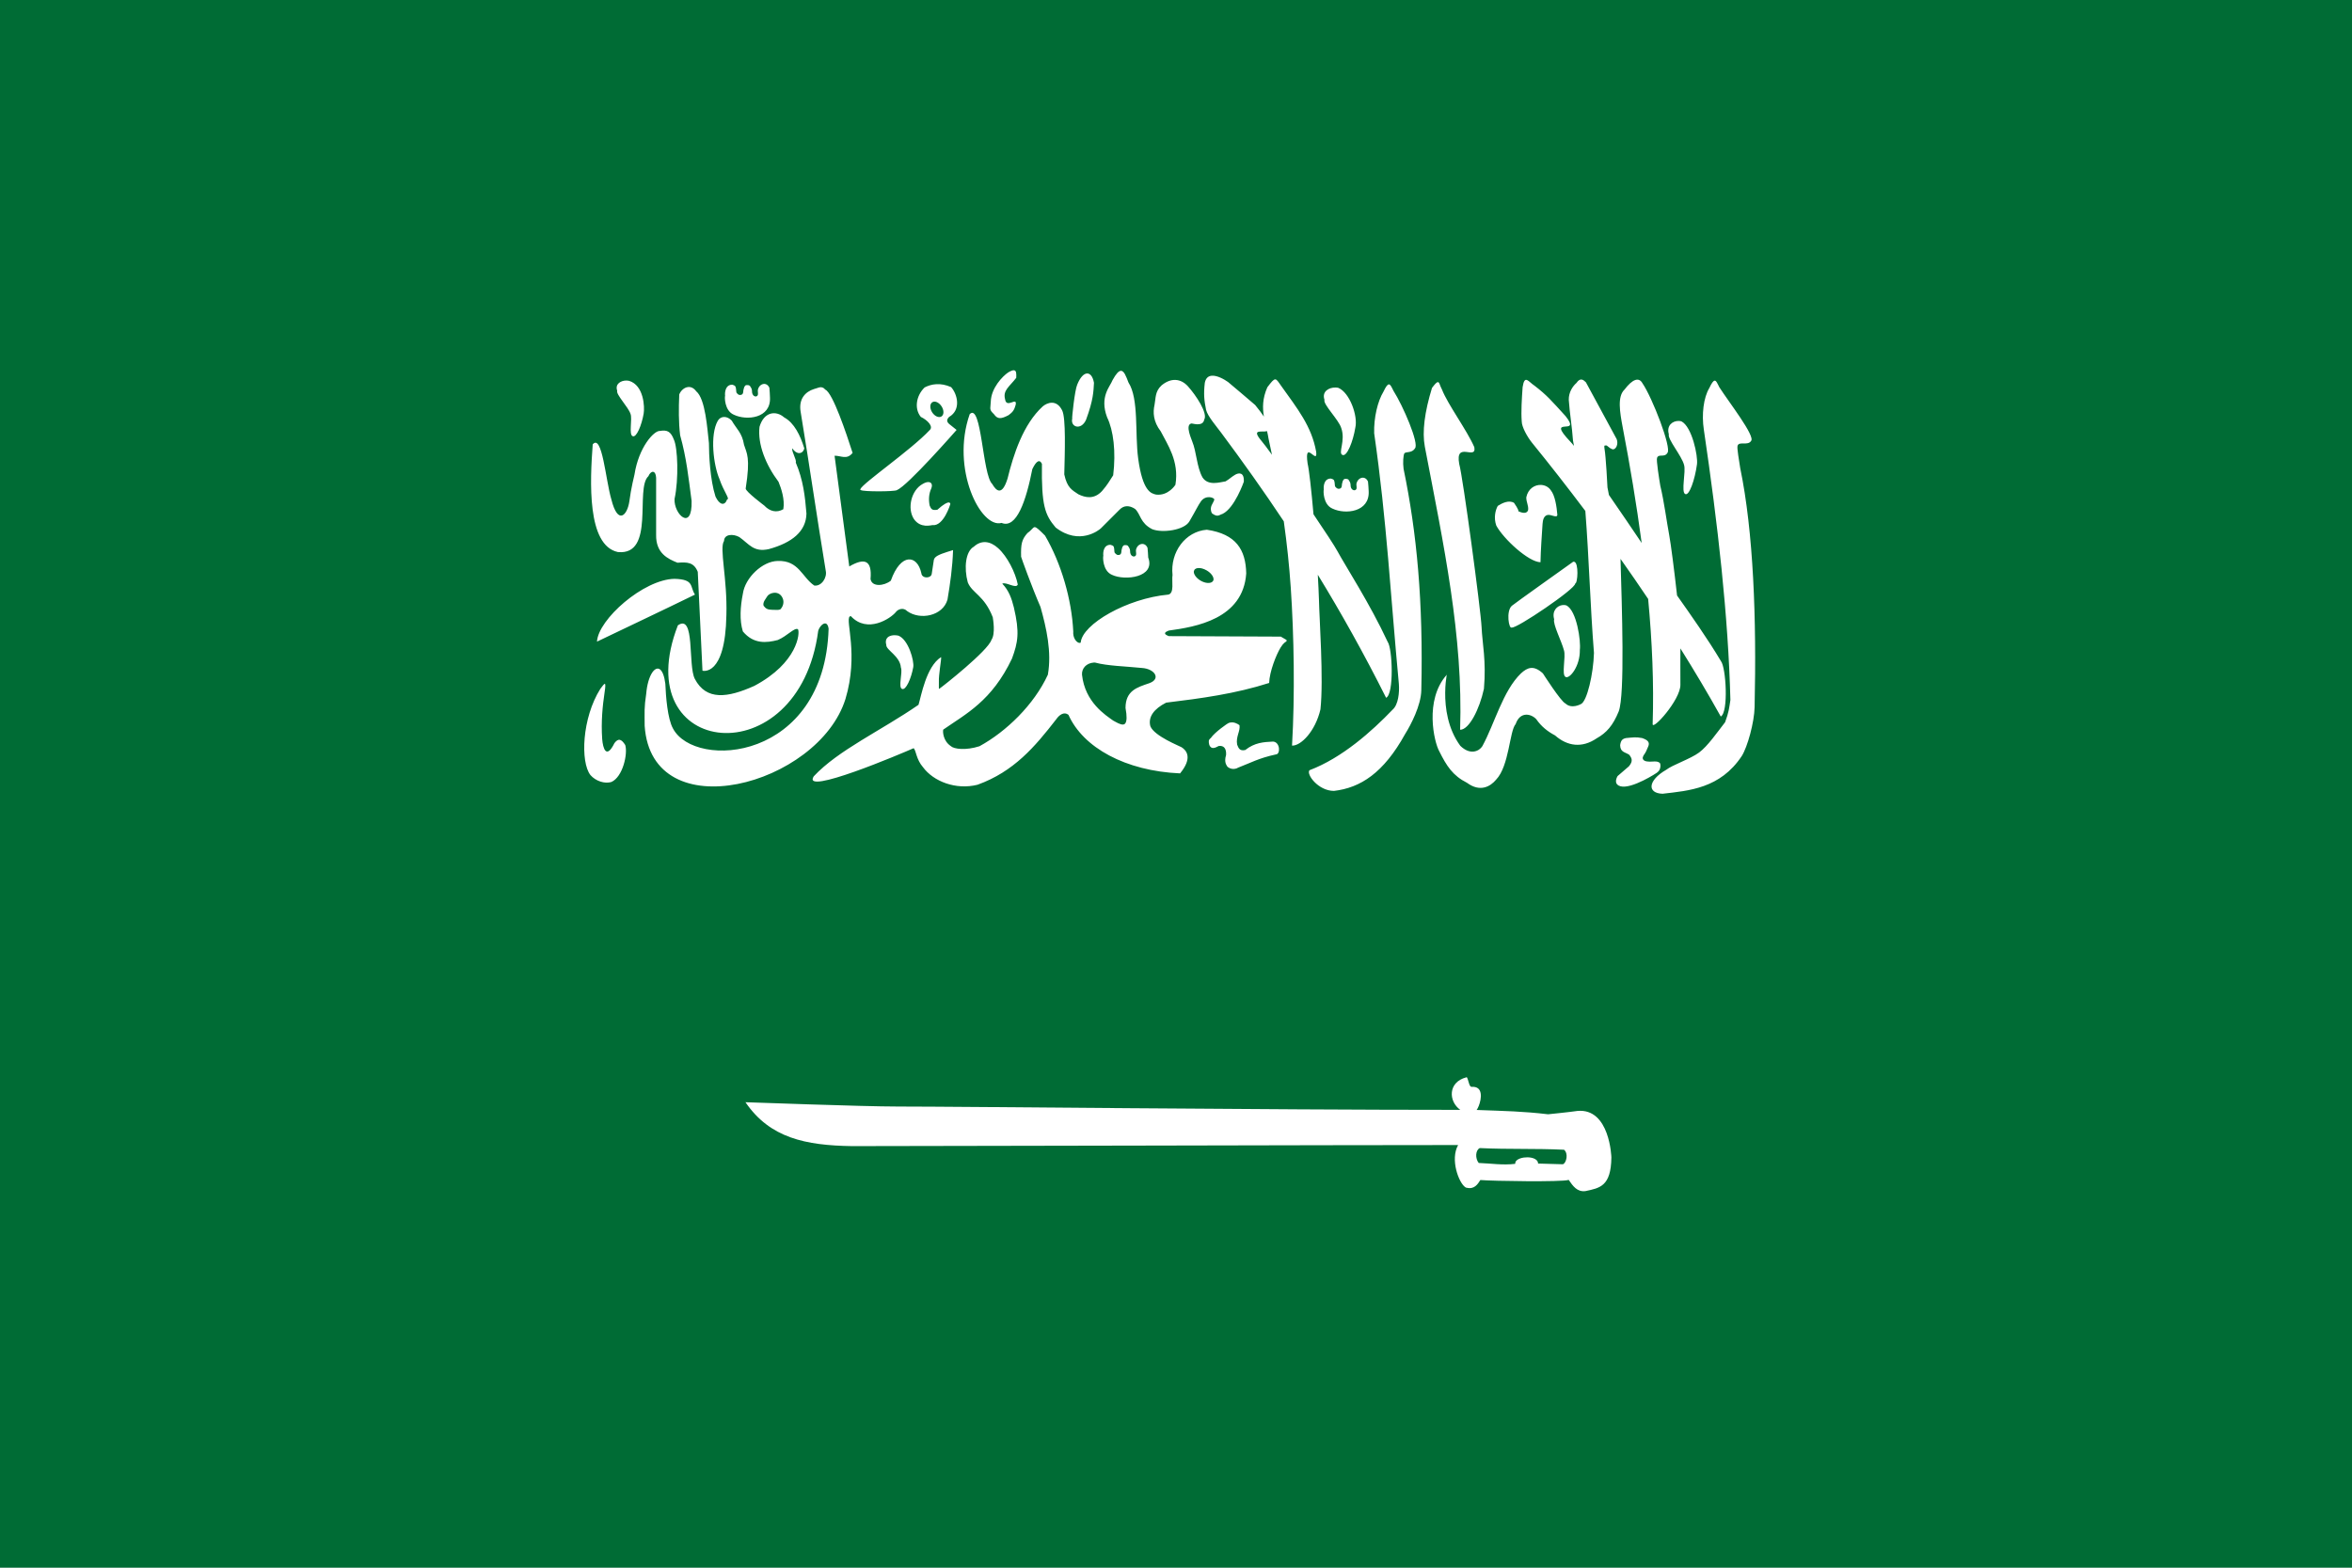
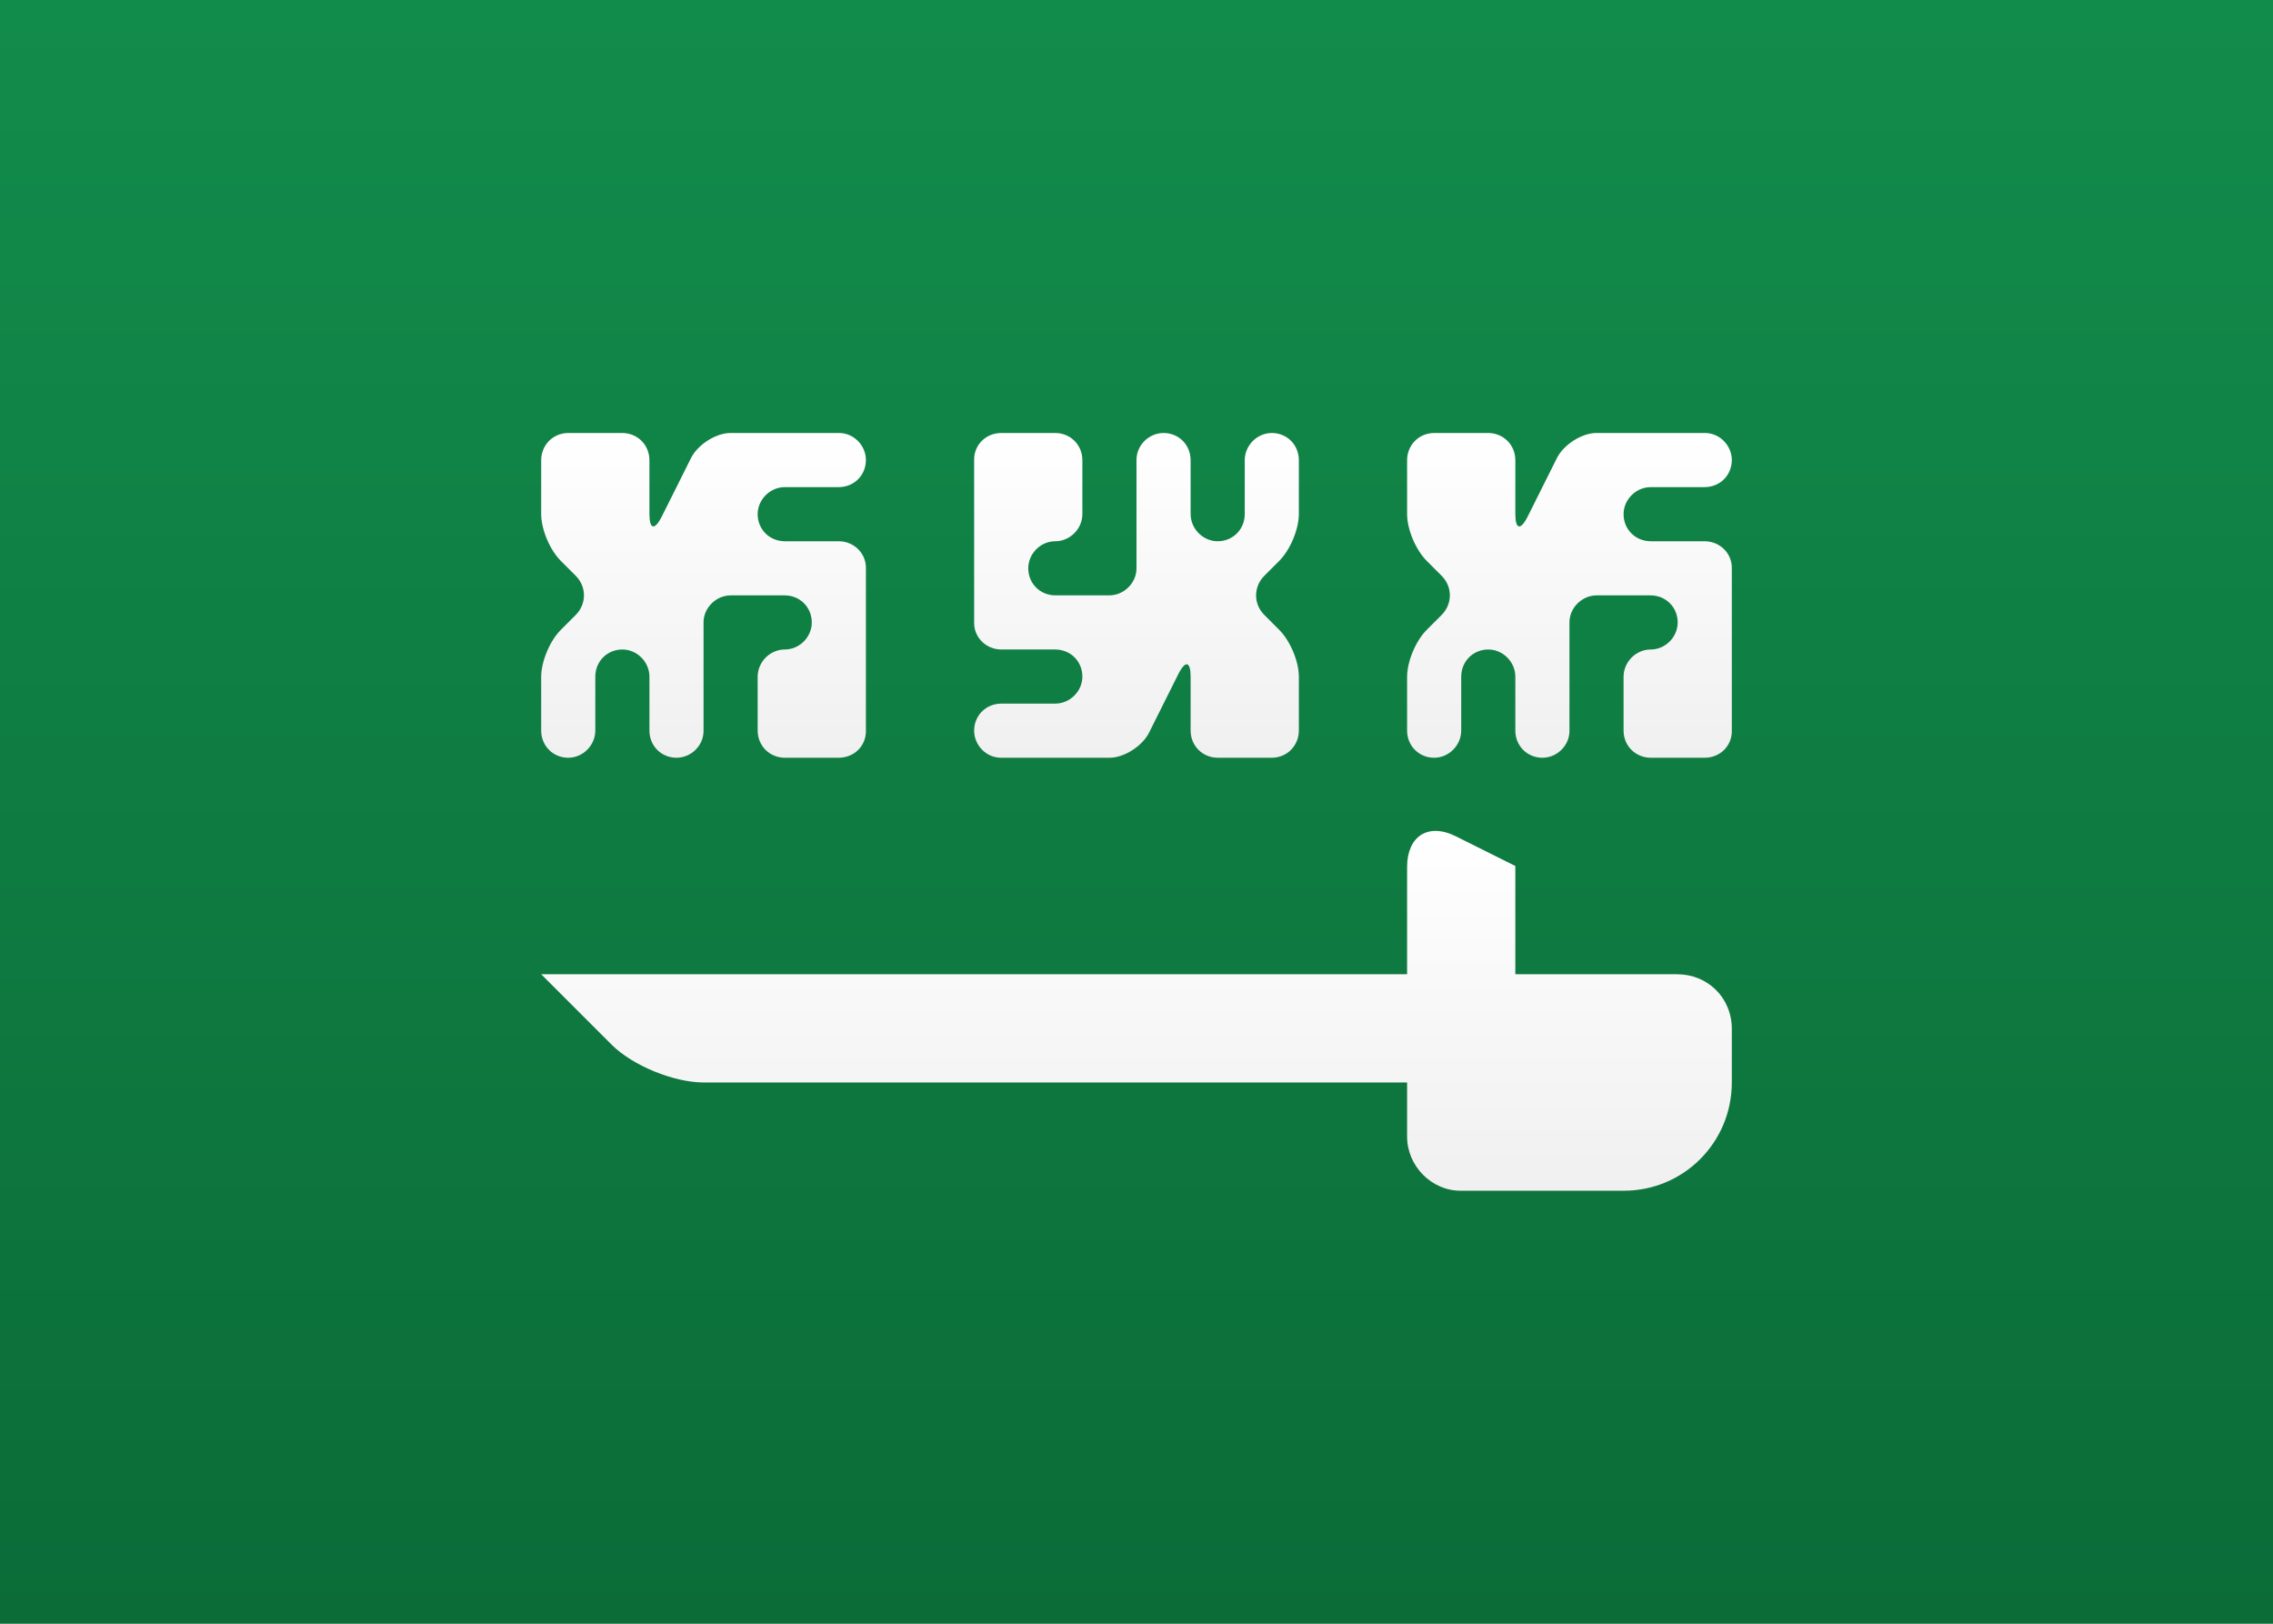
- <svg xmlns="http://www.w3.org/2000/svg" viewBox="0 0 750 500">
-   <rect width="750" fill="#006c35" height="500" />
-   <path fill-rule="evenodd" d="m323.28 118.09c-0.388-0.011-0.968 0.205-1.781 0.688-1.828 1.226-5.452 5.001-5.562 9.344-0.111 2.45-0.573 2.441 1.031 4 1.159 1.671 2.317 1.507 4.656 0.281 1.344-0.99 1.797-1.621 2.25-3.281 0.557-2.784-2.929 1.317-3.375-1.781-0.779-2.877 1.447-4.06 3.562-6.844 0.049-1.311 0.072-2.381-0.781-2.406zm34.062 0.188c-0.653 0.088-1.453 0.925-2.562 2.938-0.795 2.108-4.226 5.297-1.75 11.875 2.025 4.171 2.857 10.949 1.938 18.5-1.403 2.146-1.723 2.885-3.562 5.031-2.584 2.779-5.383 2.068-7.531 1.031-2.007-1.353-3.584-2.047-4.5-6.344 0.165-6.849 0.564-18.059-0.688-20.438-1.845-3.684-4.887-2.363-6.188-1.25-6.247 5.712-9.333 15.357-11.219 23.031-1.733 5.593-3.579 3.975-4.875 1.719-3.156-2.957-3.377-26.083-7.188-22.281-6.102 17.44 3.502 36.545 10.156 34.688 4.801 1.988 7.847-7.151 9.812-17.156 1.345-2.808 2.372-3.131 3.062-1.688-0.177 13.306 0.954 16.274 4.375 20.312 7.631 5.887 13.943 0.746 14.438 0.25 0.495-0.495 5.938-5.938 5.938-5.938 1.322-1.391 3.07-1.476 4.938-0.25 1.815 1.65 1.582 4.492 5.469 6.469 3.271 1.308 10.255 0.318 11.875-2.5 2.18-3.736 2.709-5.02 3.719-6.438 1.556-2.071 4.219-1.154 4.219-0.5-0.248 1.155-1.812 2.295-0.75 4.375 1.851 1.388 2.28 0.496 3.375 0.188 3.872-1.851 6.781-10.25 6.781-10.25 0.171-3.133-1.611-2.895-2.75-2.25-1.486 0.908-1.577 1.217-3.062 2.125-1.893 0.281-5.56 1.53-7.375-1.281-1.854-3.38-1.864-8.091-3.281-11.5 0-0.248-2.477-5.36-0.188-5.688 1.155 0.215 3.639 0.857 4.031-1.219 1.212-2.023-2.614-7.761-5.219-10.656-2.261-2.482-5.382-2.784-8.406-0.25-2.118 1.948-1.804 4.124-2.219 6.188-0.539 2.37-0.436 5.305 1.969 8.438 2.114 4.168 5.954 9.515 4.688 17.062 0 0-2.231 3.592-6.156 3.125-1.636-0.357-4.302-1.065-5.719-11.531-1.072-7.922 0.269-19.022-3.094-24.219-0.759-1.961-1.411-3.865-2.5-3.719zm-10.78 0.84c-1.017 0.089-2.144 1.274-3.062 3.562-0.788 1.741-1.751 10.844-1.594 10.844-0.629 2.709 2.831 3.857 4.406 0.375 2.362-6.384 2.373-9.104 2.531-11.812-0.368-2.063-1.264-3.058-2.281-2.969zm39.812 0.719c-1.045 0.095-1.877 0.706-2.188 2.25-0.416 3.63-0.204 5.603 0.406 8.625 0.468 2.015 3.4 5.388 4.844 7.344 6.896 9.269 13.531 18.583 19.938 28.219 1.007 7.155 1.745 14.154 2.219 21.125 1.038 15.284 1.354 34.31 0.406 50.406 2.864 0.113 7.452-4.624 9.062-11.562 1.047-9.598-0.373-29.18-0.469-34.844-0.068-2.351-0.212-5.157-0.375-8.094 7.453 12.179 14.683 25.082 21.781 39.25 2.587-1.23 2.014-15.798 0.5-17.844-5.681-12.227-13.529-24.296-16.031-28.938-0.903-1.676-3.979-6.355-7.625-11.75-0.671-7.699-1.401-14.219-1.875-16.188-1.172-8.138 3.345 0.918 2.719-3.812-1.466-8.127-5.951-13.65-11.25-21.094-1.708-2.421-1.675-2.915-4.312 0.594-1.577 3.577-1.555 6.553-1.094 9.344-0.694-1.008-1.551-2.204-2.781-3.688-4.576-3.926-4.858-4.141-8.656-7.344-1.198-0.85-3.478-2.158-5.219-2zm118 1.219c-0.509-0.079-1.063 0.171-1.688 1.094-1.193 1.046-2.477 2.941-2.438 5.375 0.29 4.289 1.054 8.68 1.344 12.969 0.102 0.574 0.21 1.145 0.312 1.719-0.461-0.588-0.863-1.047-1.094-1.281-8.36-8.782 3.841-1.435-1.594-8.219-4.596-5.047-5.941-6.653-9.875-9.688-1.973-1.275-3.164-3.711-3.812 0.438-0.258 3.645-0.526 7.865-0.281 10.938-0.014 1.707 1.754 4.922 3.281 6.812 5.577 6.852 11.273 14.142 17 21.75 1.205 15.516 1.527 29.739 2.75 45.281-0.173 6.647-2.218 15.476-4.156 16.312 0 0-2.96 1.7-4.938-0.188-1.438-0.578-7.188-9.594-7.188-9.594-2.943-2.698-4.905-1.927-7 0-5.776 5.577-8.388 16.023-12.312 23.219-1.012 1.606-3.862 2.972-7.031-0.125-8.048-10.996-3.342-26.648-4.344-22.625-7.168 8.079-3.994 21.465-2.375 24.344 2.364 4.728 4.276 7.755 8.875 10.094 4.189 3.083 7.451 1.159 9.25-1 4.215-4.368 4.271-15.54 6.25-17.75 1.388-4.06 4.866-3.362 6.562-1.562 1.644 2.364 3.585 3.901 6 5.188 3.932 3.468 8.625 4.098 13.25 0.938 3.161-1.773 5.212-4.077 7.062-8.625 1.986-5.311 1.004-33.142 0.562-48.625 2.97 4.183 5.901 8.457 8.812 12.781 1.278 13.591 1.858 26.976 1.438 39.812-0.301 2.552 8.906-7.62 8.844-12.438-0.042-4.216 0.008-8.037 0-11.594 4.466 7.131 8.789 14.38 12.875 21.719 2.532-1.342 1.664-15.678 0.062-17.656-4.278-7.179-9.757-14.936-14-20.938-0.839-7.575-1.98-16.512-2.5-19.25-0.809-4.27-1.62-10.683-2.844-15.75-0.336-1.979-1.349-8.299-1.031-8.906 0.499-1.414 2.384 0.045 3.312-1.594 1.39-1.515-4.818-17.598-7.969-22.188-1.133-2.057-3.182-1.345-5.719 2-2.353 2.201-1.492 7.223-0.594 12 2.333 12.174 4.415 24.572 6.062 36.938-3.05-4.534-6.772-10.021-10.438-15.312-0.099-0.51-0.469-2.38-0.469-2.406-0-0.219-0.505-9.959-0.938-12.281-0.076-0.942-0.3-1.214 0.688-1.094 1.047 0.881 1.19 0.928 1.844 1.219 1.057 0.194 1.982-1.594 1.344-3.25-3.271-6.032-6.542-12.092-9.812-18.125-0.394-0.388-0.835-0.796-1.344-0.875zm-304.53 0.312c-1.812-0.052-3.812 1.072-3.031 3.25-0.455 1.187 3.547 5.201 4.25 7.406 0.63 1.57-0.625 6.627 0.688 7.094 1.206 0.523 2.868-3.501 3.5-7.219 0.35-2.037 0.085-9.008-4.656-10.438-0.243-0.055-0.491-0.086-0.75-0.094zm346.91 0.04c-0.413 0.041-0.916 0.709-1.688 2.344-1.855 3.038-2.493 8.477-1.75 13.281 4.465 30.203 7.783 59.449 8.469 86.219-0.384 2.541-0.496 3.893-1.688 7.094-2.636 3.379-5.543 7.614-8.281 9.656-2.738 2.041-8.564 3.987-10.469 5.5-6.044 3.494-6.074 7.511-1.188 7.656 8.421-0.978 18.386-1.669 25.25-12.031 1.837-2.904 3.999-10.776 4.094-15.594 0.642-28.247-0.361-55.866-4.594-76.281-0.271-1.989-1.149-6.56-0.812-7.156 0.545-1.398 3.3 0.14 4.281-1.469 1.439-1.47-7.125-12.436-10.125-17.125-0.599-1.178-0.969-2.147-1.5-2.094zm-88.312 0.469c-0.348 0.06-0.861 0.589-1.812 1.844-2.353 7.692-3.179 13.973-2.281 18.75 6.043 31.534 12.234 60.263 11.25 90.281 2.866 0.019 6.179-6.555 7.594-13.062 0.775-8.964-0.517-14.419-0.75-19.688-0.232-5.269-5.964-48.014-7.125-52-1.401-7.537 5.574-0.991 4.812-5.375-2.411-5.527-8.429-13.574-10.312-18.375-0.708-1.286-0.795-2.475-1.375-2.375zm-215.03 0.594c-0.743 0.129-1.459 0.741-1.719 1.75-0.163 0.661 0.286 1.761-0.312 2.094-0.344 0.347-1.648 0.114-1.594-1.719 0-0.584-0.428-1.193-0.688-1.562-0.26-0.17-0.436-0.219-0.906-0.219-0.574 0.023-0.561 0.174-0.875 0.656-0.14 0.49-0.32 0.97-0.32 1.53-0.072 0.652-0.333 0.873-0.812 0.969-0.536 0-0.409 0.058-0.844-0.219-0.258-0.282-0.562-0.393-0.562-0.875 0-0.499-0.131-1.295-0.281-1.625-0.228-0.3-0.588-0.457-1-0.562-2.247 0.008-2.41 2.59-2.281 3.562-0.168 0.183-0.252 4.759 2.812 6.031 4.113 1.961 11.827 1.132 11.5-5.5 0-0.587-0.129-2.557-0.188-3.094-0.42-0.978-1.195-1.347-1.938-1.219zm55.188 0.062c-1.422 0.072-2.677 0.48-3.75 1.031-2.727 2.611-3.366 6.796-1.219 9.406 2.09 0.987 4.174 3.09 2.781 4.25-5.909 6.311-21.287 16.857-22.062 18.781-0.006 0.016-0.028 0.048-0.031 0.062-0.002 0.014 0 0.05 0 0.062 0 0.006-0.001 0.026 0 0.031 0.005 0.016 0.021 0.05 0.031 0.062 0.004 0.004 0.027 0.028 0.031 0.031 0.005 0.003 0.026-0.003 0.031 0 0.006 0.003 0.025 0.029 0.031 0.031 0.007 0.002 0.023-0.002 0.031 0 0.002 0.002 0.029 0.029 0.031 0.031 0.781 0.524 10.404 0.512 11.469 0.031 0.008-0.004 0.025-0.027 0.031-0.031 0.003-0.002 0.029 0.002 0.031 0 0.002-0.002-0.002-0.029 0-0.031 3.307-1.219 19-19.156 19-19.156-0.813-0.696-1.563-1.21-2.375-1.906-0.871-0.754-0.783-1.495 0-2.25 3.887-2.262 2.655-7.238 0.625-9.5-1.683-0.754-3.266-1.01-4.688-0.938zm144.25 0.062c-0.413 0.041-0.916 0.677-1.688 2.312-1.855 3.038-3.115 8.328-2.969 13.281 4.018 27.814 5.249 52.154 7.875 79.969 0.214 2.69-0.181 6.598-1.969 8.156-6.614 6.906-16.151 15.424-26.531 19.344-1.117 1.254 2.777 6.599 7.812 6.594 8.421-0.978 15.823-5.704 22.688-18.156 1.835-2.904 5.061-9.12 5.156-13.938 0.642-28.247-1.424-50.209-5.656-70.625-0.271-1.989-0.087-4.341 0.25-4.938 0.545-0.651 2.394 0.015 3.375-1.594 1.439-1.47-3.844-13.655-6.844-18.344-0.599-1.178-0.969-2.115-1.5-2.062zm-223.47 0.85c-1.162 0.136-2.256 1.082-2.781 2.344-0.195 4.461-0.221 8.92 0.281 13.031 2.029 7.211 2.671 13.553 3.656 20.938 0.273 9.891-5.712 4.279-5.438-0.625 1.382-6.369 1.009-16.396-0.219-18.938-0.974-2.541-2.101-3.168-4.469-2.75-1.88-0.115-6.736 5.176-8.094 13.938 0-0-1.131 4.497-1.625 8.5-0.664 4.525-3.662 7.729-5.75-0.625-1.805-6.072-2.915-21.032-5.938-17.531-0.866 11.681-1.894 32.235 8.031 34.344 12.005 1.154 5.373-20.294 9.719-24.188 0.821-1.924 2.344-1.958 2.469 0.469v18.219c-0.11 5.923 3.788 7.683 6.812 8.906 3.148-0.243 5.235-0.157 6.469 2.906 0.492 10.502 1.008 21.03 1.5 31.531 0 0 7.277 2.091 7.625-17.719 0.349-11.632-2.316-21.393-0.75-23.656 0.055-2.224 2.905-2.333 4.875-1.25 3.138 2.213 4.53 4.937 9.406 3.844 7.42-2.044 11.89-5.646 12-11.344-0.433-5.415-1.06-10.835-3.406-16.25 0.328-0.985-1.42-3.546-1.094-4.531 1.333 2.088 3.351 1.915 3.812 0-1.263-4.162-3.229-8.149-6.406-9.875-2.626-2.313-6.468-1.824-7.875 3-0.652 5.559 2.015 12.147 6.062 17.531 0.86 2.104 2.062 5.602 1.531 8.75-2.154 1.229-4.29 0.718-6.094-1.188 0-0-5.906-4.421-5.906-5.406 1.567-10.035 0.338-11.184-0.531-13.969-0.607-3.844-2.429-5.062-3.906-7.688-1.478-1.566-3.482-1.566-4.438 0-2.611 4.526-1.386 14.242 0.5 18.594 1.363 4.003 3.453 6.5 2.469 6.5-0.81 2.262-2.5 1.736-3.719-0.875-1.74-5.396-2.094-13.437-2.094-17.062-0.522-4.494-1.104-14.095-4.062-16.531-0.789-1.075-1.721-1.449-2.625-1.344zm42.156 0.062c-0.596 0.075-1.254 0.414-2.031 0.594-2.552 0.812-4.941 3.019-4.188 7.312 3.017 18.332 4.983 32.323 8 50.656 0.464 2.147-1.336 4.977-3.656 4.688-3.945-2.669-4.924-8.075-11.656-7.844-4.873 0.059-10.431 5.362-11.125 10.469-0.812 4.059-1.102 8.46 0 12 3.425 4.118 7.528 3.679 11.125 2.75 2.958-1.218 5.392-4.133 6.438-3.438 0.003 0.003 0.029-0.004 0.031 0 0.003 0.004-0.003 0.027 0 0.031 0.645 1.128-0.061 10.663-13.938 18.031-8.528 3.829-15.316 4.744-18.969-2.219-2.263-4.351 0.165-20.924-5.406-17.094-16.475 42.467 38.598 48.395 44.75 1.75 0.398-1.316 1.612-2.636 2.469-2.312 0.376 0.16 0.72 0.671 0.844 1.625-1.277 42.235-42.606 45.13-49.625 31.844-1.74-3.132-2.263-10.103-2.438-14.281-0.318-2.527-0.952-3.985-1.688-4.562-1.675-1.258-3.925 2.023-4.406 7.719-0.696 4.583-0.5 5.841-0.5 10.25 2.204 33.359 55.388 19.026 64.031-8.531 4.279-14.246-0.087-24.993 1.344-26.312 0.012-0.01 0.049-0.022 0.062-0.031 0.014-0.008 0.048-0.024 0.062-0.031 0.015-0.006 0.047-0.026 0.062-0.031 0.049-0.013 0.13-0.03 0.188-0.031 5.28 5.687 12.688 0.723 14.312-1.25 0.696-0.987 2.439-1.62 3.656-0.344 4.118 2.96 11.337 1.565 12.844-3.656 0.871-5.105 1.607-10.361 1.781-15.812-2.683 0.833-4.848 1.457-5.719 2.375-0.207 0.227-0.361 0.478-0.406 0.75-0.233 1.509-0.455 3.022-0.688 4.531-0.025 0.125-0.065 0.24-0.125 0.344-0.114 0.185-0.303 0.356-0.5 0.469-0.948 0.518-2.602 0.222-2.688-1.156-1.276-5.802-6.528-6.556-9.719 2.438-2.147 1.74-6.062 2.079-6.469-0.531 0.522-6.034-1.909-6.843-6.781-4-1.566-11.951-3.12-23.361-4.688-35.312 2.031-0.059 3.893 1.414 5.75-0.906-2.009-6.249-6.261-18.963-8.656-20.156-0.019-0.009-0.044-0.024-0.062-0.031-0.109-0.131-0.237-0.251-0.344-0.344-0.044-0.037-0.112-0.093-0.156-0.125-0.044-0.03-0.113-0.069-0.156-0.094-0.096-0.053-0.216-0.096-0.312-0.125-0.218-0.062-0.431-0.091-0.656-0.062zm164.34 0.094c-2.108-0.062-4.44 1.266-3.531 3.906-0.529 1.44 4.528 6.326 5.344 9 1.468 4.108-1.121 8.027 0.406 8.594 1.405 0.634 3.36-4.242 4.094-8.75 0.848-3.645-1.752-11.114-5.438-12.656-0.282-0.067-0.574-0.085-0.875-0.094zm-128.03 4.5c0.96-0.098 2.119 0.784 2.688 2.031 0.606 1.33 0.302 2.601-0.688 2.844-0.989 0.242-2.269-0.638-2.875-1.969-0.606-1.33-0.302-2.633 0.688-2.875 0.062-0.015 0.124-0.025 0.188-0.031zm237.5 6.156c-1.921-0.067-4.016 1.392-3.188 4.25-0.482 1.559 4.101 6.855 4.844 9.75 0.668 2.06-1.017 8.7 0.375 9.312 1.281 0.686 3.082-4.587 3.75-9.469 0.371-2.672-1.609-12.049-4.969-13.719-0.258-0.072-0.538-0.115-0.812-0.125zm-131.31 3.25c0.176 0.784 0.351 1.572 0.469 2.375 0.394 1.732 0.733 3.452 1.094 5.156-1.517-2.089-2.772-3.776-3.312-4.375-3.432-4.079 0.077-2.679 1.75-3.156zm30.25 14.875c-0.743 0.129-1.459 0.772-1.719 1.781-0.163 0.661 0.317 1.73-0.281 2.062-0.344 0.347-1.679 0.145-1.625-1.688-0-0.584-0.428-1.224-0.688-1.594-0.26-0.17-0.436-0.219-0.906-0.219-0.574 0.023-0.561 0.174-0.875 0.656-0.133 0.491-0.312 0.975-0.312 1.531-0.072 0.652-0.301 0.873-0.781 0.969-0.536 0-0.441 0.058-0.875-0.219-0.258-0.282-0.562-0.393-0.562-0.875 0-0.499-0.131-1.295-0.281-1.625-0.228-0.3-0.588-0.425-1-0.531-2.247 0.008-2.379 2.559-2.25 3.531-0.168 0.183-0.283 4.79 2.781 6.062 4.113 1.961 11.858 1.101 11.531-5.531 0-0.587-0.16-2.557-0.219-3.094-0.42-0.978-1.195-1.347-1.938-1.219zm-138.12 1.375c-0.507-0.052-1.172 0.135-1.938 0.594-3.638 1.968-5.046 7.804-2.781 11.219 2.116 3.008 5.461 1.906 5.906 1.906 3.564 0.446 5.688-6.688 5.688-6.688-0 0 0.107-2.006-4.125 1.781-1.781 0.334-2.023-0.31-2.469-1.312-0.371-1.856-0.291-3.737 0.562-5.594 0.394-1.113 0.002-1.82-0.844-1.906zm195.25 0.906c-2.019-0.098-4.169 1.21-4.719 3.969 0.008 1.628 0.735 2.522 0.594 4-0.211 0.845-1.081 1.4-3.156 0.406 0.325-0.298-1.344-2.656-1.344-2.656-1.619-0.986-3.78 0.053-5.188 0.969-0.774 1.407-1.347 3.819-0.469 6.281 2.323 4.293 10.293 11.618 14.094 11.688 0.071-3.87 0.447-9.018 0.656-12.219 0.09-1.208 0.373-2.54 1.531-2.844 1.157-0.302 3.165 1.164 3.188-0.094-0.211-2.462-0.703-6.096-2.094-7.812-0.712-1.056-1.882-1.629-3.094-1.688zm-161.62 13.469c-0.054 0.02-0.107 0.066-0.156 0.094-0.024 0.015-0.069 0.045-0.094 0.062-0.402 0.302-0.877 0.999-1.938 1.75-1.789 2.035-2.11 3.452-2 7.531 0.102 0.431 3.397 9.592 6.188 16.031 1.882 6.693 3.623 14.356 2.344 21.594-4.406 9.568-13.263 18.15-21.812 22.812-4.356 1.395-8.117 0.92-9.125-0.031-0.008-0.008-0.024-0.024-0.031-0.031-2.501-1.682-2.559-4.676-2.406-5.188-0-0.003 0-0.028 0-0.031 0.006-0.006 0.025-0.026 0.031-0.031 7.214-5.025 15.454-9.091 21.906-22.656 1.905-5.184 2.487-8.296 0.594-16.312-0.738-2.987-1.649-5.445-3.688-7.562 0.005-0.006 0.026-0.026 0.031-0.031 1.228-0.588 4.414 1.76 4.906 0.281-0.754-3.827-3.346-8.965-6.281-11.594-2.57-2.334-5.366-2.605-7.719-0.469-2.65 1.475-3.213 6.771-1.938 11.406 1.417 3.49 5.243 4.102 7.969 11.125-0 0.007-0 0.029 0 0.031 0.057 0.44 0.935 5.242-0.438 7.188-1.114 3.474-15.424 14.759-16.438 15.438-0.011 0.011-0.083 0.052-0.094 0.062-0.006 0.006-0.026 0.026-0.031 0.031-0.003 0.002-0.025 0.025-0.031 0.031-0.003 0.003-0.028 0.028-0.031 0.031-0.003 0-0.028 0-0.031 0-0.002-0-0.024-0-0.031 0-0.006-0.005-0.026-0.025-0.031-0.031 0-0.003-0-0.028 0-0.031-0.006-0.011-0.026-0.051-0.031-0.062-0.043-0.282 0.033-0.999 0-2.156-0.094-2.114 0.781-6.898 0.719-7.719 0-0.003-0-0.028 0-0.031-0.006-0.006-0.025-0.026-0.031-0.031 0-0.003-0-0.028 0-0.031-0.007 0-0.03 0-0.031 0-4.73 3.054-6.292 12.416-7.156 15.188-11.975 8.274-25.574 14.43-33.406 22.812-4.079 6.37 28.104-7.315 31.844-8.969 0.032 0.024 0.064 0.063 0.094 0.094 0.711 0.782 0.772 3.51 2.906 5.969 3.345 4.532 10.456 7.322 17.375 5.594 11.603-4.194 18.288-12.102 25.094-20.875 0.973-1.415 2.497-2.53 3.906-1.438 4.677 10.47 18.161 17.92 35.594 18.688 4.034-4.906 2.105-7.318 0.469-8.344-0.504-0.335-8.67-3.518-9.938-6.688-0.798-2.949 1.143-5.565 5.031-7.531 11.193-1.354 22.196-2.857 32.844-6.281 0.108-3.577 2.215-8.927 3.625-11.25 0.979-1.612 1.609-1.772 1.844-2 0.008-0.008 0.025-0.023 0.031-0.031 0.003-0.004 0.028-0.027 0.031-0.031 0.006-0.005 0.026-0.026 0.031-0.031 0-0.011 0-0.051 0-0.062 0.006-0.071-0-0.193-0.031-0.312l-1.812-1.062-35.719-0.156c-0.441-0.17-0.769-0.34-0.969-0.5-0.015-0.013-0.049-0.05-0.062-0.062-0.006-0.006-0.025-0.025-0.031-0.031-0.006-0.006-0.026-0.025-0.031-0.031-0.005-0.011-0.026-0.052-0.031-0.062-0.003-0.003-0.028-0.028-0.031-0.031 0-0.003-0-0.028 0-0.031-0.003-0.003-0.028-0.028-0.031-0.031 0-0.003-0-0.028 0-0.031 0-0.003-0-0.028 0-0.031 0-0.003-0-0.028 0-0.031-0-0.005 0-0.026 0-0.031 0-0.002 0-0.025 0-0.031-0-0.003 0-0.028 0-0.031-0-0.003 0-0.028 0-0.031-0-0.003 0-0.028 0-0.031 0.006-0.006 0.025-0.026 0.031-0.031 0.008-0.017 0.02-0.046 0.031-0.062 0.174-0.235 0.597-0.457 1.125-0.656 8.529-1.162 23.682-3.646 24.688-18.219-0.157-7.591-3.248-12.561-12.562-13.938-6.844 0.529-11.725 7.149-10.938 14.438-0.328 1.962 0.664 5.814-1.344 6.25-13.128 1.199-27.457 9.425-27.938 15.312-0.003-0.001-0.029 0-0.031 0-0.005 0.006-0.026 0.026-0.031 0.031-0.01 0.005-0.046 0.023-0.062 0.031-0.011-0-0.051 0-0.062 0-0.021 0.007-0.072 0.026-0.094 0.031-0.006 0.001-0.023-0-0.031 0-0.018-0-0.051 0-0.062 0-0.006-0-0.023-0-0.031 0-0.013 0-0.052 0.001-0.062 0-0.034-0.007-0.096-0.024-0.125-0.031-0.854-0.237-1.954-1.646-1.781-3.625-0.5-10.177-3.812-21.693-9-30.562-1.851-1.851-2.658-2.601-3.188-2.688-0.017-0.002-0.046 0.001-0.062 0-0.022-0-0.066 0-0.094 0-0.005 0-0.026-0-0.031 0-0.003-0-0.028 0-0.031 0-0.004 0.001-0.027-0.001-0.031 0zm34.188 5.375c-0.743 0.129-1.459 0.741-1.719 1.75-0.163 0.661 0.317 1.761-0.281 2.094-0.344 0.347-1.679 0.145-1.625-1.688 0-0.584-0.428-1.224-0.688-1.594-0.26-0.17-0.404-0.219-0.875-0.219-0.574 0.023-0.592 0.174-0.906 0.656-0.133 0.491-0.312 0.975-0.312 1.531-0.072 0.652-0.301 0.873-0.781 0.969-0.536 0-0.409 0.058-0.844-0.219-0.258-0.282-0.594-0.393-0.594-0.875-0-0.499-0.1-1.295-0.25-1.625-0.228-0.3-0.619-0.425-1.031-0.531-2.247 0.008-2.379 2.559-2.25 3.531-0.168 0.183-0.283 4.79 2.781 6.062 4.113 1.961 13.916 0.807 11.531-5.531-0-0.587-0.16-2.557-0.219-3.094-0.42-0.978-1.195-1.347-1.938-1.219zm137.97 5.656c-0.103-0.019-0.222-0.011-0.344 0.031 0 0-19.059 13.559-19.531 14.031-1.89 1.68-0.944 7.589 0 6.906 1.366 0.525 20.554-12.478 20.188-14 0.836 0.049 1.238-6.689-0.312-6.969zm-119.96 2.01c0.778-0.083 1.798 0.181 2.781 0.75 1.423 0.823 2.3 2.066 2.188 2.969-0.004 0.025 0.005 0.07 0 0.094-0.006 0.024-0.055 0.07-0.062 0.094-0.008 0.023-0.022 0.071-0.031 0.094-0.006 0.015-0.024 0.048-0.031 0.062-0.007 0.014-0.023 0.048-0.031 0.062-0.047 0.076-0.124 0.156-0.188 0.219-0.684 0.639-2.263 0.548-3.75-0.312-1.41-0.815-2.281-2.068-2.188-2.969 0.003-0.025 0.027-0.07 0.031-0.094 0.024-0.112 0.068-0.214 0.125-0.312 0.02-0.035 0.038-0.093 0.062-0.125 0.005-0.006 0.026-0.025 0.031-0.031 0.042-0.049 0.105-0.115 0.156-0.156 0.227-0.178 0.548-0.306 0.906-0.344zm-166.91 3.438c-9.876 0.18-24.338 12.945-24.719 20.031 10.421-5.004 20.657-9.821 31.25-15-1.71-2.552-0.104-4.852-6.531-5.031zm32 4.438c0.968 0.011 1.989 0.489 2.531 1.844 0.488 1.243 0.023 2.542-0.562 3.188-0.003 0.005 0.003 0.026 0 0.031-0.009 0.014-0.021 0.049-0.031 0.062-0.414 0.534-1.87 0.312-2.906 0.312-1.254-0.055-1.872-0.261-2.625-1.281-0.36-1.134 0.736-2.248 1.219-3.094 0.005-0.008 0.026-0.023 0.031-0.031 0.052-0.079 0.138-0.173 0.219-0.25 0.375-0.343 1.024-0.665 1.719-0.75 0.135-0.017 0.268-0.033 0.406-0.031zm251.16 3.93c-1.756 0.217-3.425 1.877-2.656 4.531-0.482 1.559 2.382 7.011 3.125 9.906 0.668 2.06-0.861 7.887 0.531 8.5 1.281 0.686 4.65-3.459 4.531-8.656 0.371-2.672-0.953-12.517-4.312-14.188-0.386-0.108-0.814-0.144-1.219-0.094zm-213.31 9.625c-1.552 0.108-2.937 0.938-2.312 3.125-0.094 1.587 4.385 3.516 4.656 7.188 0.64 1.514-0.958 6.362 0.375 6.812 1.224 0.504 2.921-3.351 3.562-6.938 0.355-1.964-1.537-8.836-4.75-10.062-0.493-0.106-1.014-0.161-1.531-0.125zm63.844 8.719c0.118-0.008 0.222 0.001 0.344 0 0.021-0 0.042-0 0.062 0 3.979 1.081 9.845 1.194 14.938 1.719 4.148 0.263 6.197 3.51 2.312 4.875-3.832 1.312-7.514 2.337-7.531 7.875 0.504 2.743 0.397 4.183-0.031 4.844-0.034 0.05-0.088 0.116-0.125 0.156-0.005 0.006-0.026 0.026-0.031 0.031-0.006 0.005-0.026 0.026-0.031 0.031-0.006 0.005-0.025 0.026-0.031 0.031l-0.031 0.031c-0.011 0.005-0.051 0.026-0.062 0.031-0.056 0.035-0.127 0.071-0.188 0.094-0.054 0.018-0.131 0.022-0.188 0.031-0.911 0.134-2.234-0.735-3.219-1.25-2.363-1.696-8.993-5.806-9.938-14.625-0.134-1.99 1.355-3.706 3.75-3.875zm-155.94 6.781c-0.249 0.008-0.746 0.751-1.406 1.594-5.875 9.36-6.398 23.331-3.156 27.5 1.723 1.97 4.563 2.836 6.656 2.219 3.691-1.601 5.313-9.077 4.438-11.812-1.232-1.928-2.208-2.234-3.438-0.594-2.597 5.274-3.678 1.666-3.906-1.281-0.398-5.589 0.143-10.736 0.75-14.812 0.323-2.089 0.311-2.82 0.062-2.812zm200.16 12.29c-0.437-0.023-0.903 0.045-1.375 0.281-0.093 0-4.206 2.781-5.531 4.719-0.808 0.615-0.717 1.149-0.469 2.219 0.63 1.448 1.74 0.994 3 0.312 1.672-0.228 2.481 0.867 2.344 2.875-0.772 2.504 0.344 3.437 0.344 3.594 0 0.157 1.61 1.539 3.5 0.438 3.989-1.523 6.476-3.004 12.062-4.219 1.467-0.029 1.382-3.954-0.938-4.094-3.026 0.152-5.818 0.307-8.844 2.688-1.862 0.43-2.18-0.703-2.594-1.719-0.473-2.521 1.065-4.298 0.75-6.188 0.084 0.083-0.939-0.836-2.25-0.906zm128.16 4.781c-0.742 0.023-1.524 0.126-2.656 0.219-1.225 0.26-1.652 0.797-1.875 2.281 0.088 2.252 1.465 2.14 2.875 3.031 0.816 1.039 1.348 1.98-0.062 3.688-1.337 1.225-2.288 1.9-3.625 3.125-0.631 1.077-1.024 2.73 0.906 3.25 3.564 1.002 11.812-4.357 11.812-4.469 1.337-1.002 0.893-2.906 0.781-2.906-0.779-0.891-2.537-0.356-3.719-0.5-0.562 0-2.409-0.273-1.531-1.906 0.733-1.016 1.003-1.623 1.5-2.875 0.556-1.225 0.067-2.05-1.938-2.719-1.021-0.185-1.726-0.242-2.469-0.219zm-53.54 108.4c-0.008 0.004-0.023 0.026-0.031 0.031-5.928 1.521-5.743 7.675-1.938 10.375-62.594 0-158.65-1.062-179.25-1.062-11.525 0-47.987-1.375-48.688-1.375 7.82 11.437 19.147 13.766 33.969 14 27.802 0 156.62-0.344 193.28-0.344-2.606 4.628 0.236 12.074 2.281 13.438 0.043 0.028 0.114 0.071 0.156 0.094 0.076 0.038 0.177 0.075 0.25 0.094 0.024 0.006 0.07-0.003 0.094 0 2.427 0.573 3.495-1.185 4.312-2.469 3.937 0.347 26.097 0.668 28.125-0.031 0.007-0.003 0.025-0.028 0.031-0.031 1.372 2.019 2.733 3.926 5.344 3.594 4.569-0.98 8.167-1.477 8.281-10.75 0 0-0.467-15.802-10.844-14.812-2.455 0.371-9.344 1.062-9.344 1.062-7.972-0.948-13.819-1.045-22.781-1.375 0.827-1.05 2.288-5.303 0.5-6.844-0.466-0.388-1.162-0.604-2.125-0.531-0.007 0.001-0.024-0-0.031 0-0.014-0.001-0.049 0.002-0.062 0-0.007-0.002-0.025-0.029-0.031-0.031-0.026-0.009-0.069-0.016-0.094-0.031-0.049-0.033-0.112-0.103-0.156-0.156-0.011-0.014-0.052-0.048-0.062-0.062-0.453-0.66-0.701-2.278-1-2.688-0.004-0.004-0.028-0.027-0.031-0.031-0.004-0.003-0.028-0.028-0.031-0.031-0.011-0.007-0.051-0.028-0.062-0.031-0.004-0-0.028-0-0.031 0-0.004 0.001-0.027-0.001-0.031 0zm4.25 22.594c0.011-0.005 0.02 0.005 0.031 0 9.132 0.446 17.712 0.086 26.844 0.531 1.447 1.23 0.723 4.048-0.219 4.562-0.042 0.021-0.113 0.051-0.156 0.062-0.034 0.008-0.09-0.001-0.125 0-0.035-0.001-0.09 0.008-0.125 0-2.969-0.075-4.687-0.144-7.656-0.219-0.005-0.148-0.021-0.307-0.062-0.438-0.704-2.086-5.801-1.946-7-0.312-0.017 0.024-0.048 0.07-0.062 0.094-0.019 0.033-0.046 0.091-0.062 0.125-0.019 0.042-0.048 0.112-0.062 0.156-0.019 0.062-0.023 0.154-0.031 0.219-0.008 0.075-0.038 0.171-0.031 0.25-4.009 0.482-7.616-0.133-11.625-0.281-1.176-1.464-1.039-4.113 0.344-4.75z" fill="#fff" />
+ <svg xmlns="http://www.w3.org/2000/svg" width="21px" height="15px" viewBox="0 0 21 15" version="1.1">
+   <defs>
+     <linearGradient x1="50%" y1="0%" x2="50%" y2="100%" id="linearGradient-1">
+       <stop stop-color="#FFFFFF" offset="0%" />
+       <stop stop-color="#F0F0F0" offset="100%" />
+     </linearGradient>
+     <linearGradient x1="50%" y1="0%" x2="50%" y2="100%" id="linearGradient-2">
+       <stop stop-color="#128C4B" offset="0%" />
+       <stop stop-color="#0B6C38" offset="100%" />
+     </linearGradient>
+   </defs>
+   <g id="Symbols" stroke="none" stroke-width="1" fill="none" fill-rule="evenodd">
+     <g id="SA">
+       <rect id="FlagBackground" fill="url(#linearGradient-1)" x="0" y="0" width="21" height="15" />
+       <rect id="Mask-Copy" fill="url(#linearGradient-2)" x="0" y="0" width="21" height="15" />
+       <path d="M5,9 L13,9 L13,8.008 C13,7.727 13.193,7.596 13.453,7.727 L14,8 L14,9 L15.495,9 C15.774,9 16,9.214 16,9.505 L16,10 C16,10.552 15.557,11 15.001,11 L13.495,11 C13.222,11 13,10.768 13,10.5 L13,10 L6.503,10 C6.225,10 5.844,9.844 5.65,9.65 L5,9 Z" id="Rectangle-455" fill="url(#linearGradient-1)" />
+       <path d="M5,6.252 C5,6.113 5.078,5.922 5.181,5.819 L5.319,5.681 C5.419,5.581 5.422,5.422 5.319,5.319 L5.181,5.181 C5.081,5.081 5,4.893 5,4.748 L5,4.252 C5,4.113 5.107,4 5.252,4 L5.748,4 C5.887,4 6,4.107 6,4.252 L6,4.748 C6,4.887 6.046,4.908 6.116,4.768 L6.384,4.232 C6.448,4.104 6.618,4 6.748,4 L7.752,4 C7.889,4 8,4.116 8,4.25 L8,4.25 C8,4.388 7.893,4.5 7.748,4.5 L7.252,4.5 C7.113,4.5 7,4.616 7,4.75 L7,4.75 C7,4.888 7.107,5 7.252,5 L7.748,5 C7.887,5 8,5.108 8,5.245 L8,6.755 C8,6.89 7.893,7 7.748,7 L7.252,7 C7.113,7 7,6.893 7,6.748 L7,6.252 C7,6.113 7.116,6 7.25,6 L7.25,6 C7.388,6 7.5,5.884 7.5,5.75 L7.5,5.75 C7.5,5.612 7.393,5.5 7.248,5.5 L6.752,5.5 C6.613,5.5 6.5,5.618 6.5,5.748 L6.5,6.752 C6.5,6.889 6.384,7 6.25,7 L6.25,7 C6.112,7 6,6.893 6,6.748 L6,6.252 C6,6.113 5.884,6 5.75,6 L5.75,6 C5.612,6 5.5,6.107 5.5,6.252 L5.5,6.748 C5.5,6.887 5.384,7 5.25,7 L5.25,7 C5.112,7 5,6.893 5,6.748 L5,6.252 Z" id="Rectangle-456" fill="url(#linearGradient-1)" />
+       <path d="M13,6.252 C13,6.113 13.078,5.922 13.181,5.819 L13.319,5.681 C13.419,5.581 13.422,5.422 13.319,5.319 L13.181,5.181 C13.081,5.081 13,4.893 13,4.748 L13,4.252 C13,4.113 13.107,4 13.252,4 L13.748,4 C13.887,4 14,4.107 14,4.252 L14,4.748 C14,4.887 14.046,4.908 14.116,4.768 L14.384,4.232 C14.448,4.104 14.618,4 14.748,4 L15.752,4 C15.889,4 16,4.116 16,4.25 L16,4.25 C16,4.388 15.893,4.5 15.748,4.5 L15.252,4.5 C15.113,4.5 15,4.616 15,4.75 L15,4.75 C15,4.888 15.107,5 15.252,5 L15.748,5 C15.887,5 16,5.108 16,5.245 L16,6.755 C16,6.89 15.893,7 15.748,7 L15.252,7 C15.113,7 15,6.893 15,6.748 L15,6.252 C15,6.113 15.116,6 15.25,6 L15.25,6 C15.388,6 15.5,5.884 15.5,5.75 L15.5,5.75 C15.5,5.612 15.393,5.5 15.248,5.5 L14.752,5.5 C14.613,5.5 14.5,5.618 14.5,5.748 L14.5,6.752 C14.5,6.889 14.384,7 14.25,7 L14.25,7 C14.112,7 14,6.893 14,6.748 L14,6.252 C14,6.113 13.884,6 13.75,6 L13.75,6 C13.612,6 13.5,6.107 13.5,6.252 L13.5,6.748 C13.5,6.887 13.384,7 13.25,7 L13.25,7 C13.112,7 13,6.893 13,6.748 L13,6.252 Z" id="Rectangle-456" fill="url(#linearGradient-1)" />
+       <path d="M12,4.748 C12,4.887 11.922,5.078 11.819,5.181 L11.681,5.319 C11.581,5.419 11.578,5.578 11.681,5.681 L11.819,5.819 C11.919,5.919 12,6.107 12,6.252 L12,6.748 C12,6.887 11.893,7 11.748,7 L11.252,7 C11.113,7 11,6.893 11,6.748 L11,6.252 C11,6.113 10.954,6.092 10.884,6.232 L10.616,6.768 C10.552,6.896 10.382,7 10.252,7 L9.248,7 C9.111,7 9,6.884 9,6.75 L9,6.75 C9,6.612 9.107,6.5 9.252,6.5 L9.748,6.5 C9.887,6.5 10,6.384 10,6.25 L10,6.25 C10,6.112 9.893,6 9.748,6 L9.252,6 C9.113,6 9,5.892 9,5.755 L9,4.245 C9,4.11 9.107,4 9.252,4 L9.748,4 C9.887,4 10,4.107 10,4.252 L10,4.748 C10,4.887 9.884,5 9.75,5 L9.75,5 C9.612,5 9.5,5.116 9.5,5.25 L9.5,5.25 C9.5,5.388 9.607,5.5 9.752,5.5 L10.248,5.5 C10.387,5.5 10.5,5.382 10.5,5.252 L10.5,4.248 C10.5,4.111 10.616,4 10.75,4 L10.75,4 C10.888,4 11,4.107 11,4.252 L11,4.748 C11,4.887 11.116,5 11.25,5 L11.25,5 C11.388,5 11.5,4.893 11.5,4.748 L11.5,4.252 C11.5,4.113 11.616,4 11.75,4 L11.75,4 C11.888,4 12,4.107 12,4.252 L12,4.748 L12,4.748 Z" id="Rectangle-456" fill="url(#linearGradient-1)" />
+     </g>
+   </g>
</svg>
